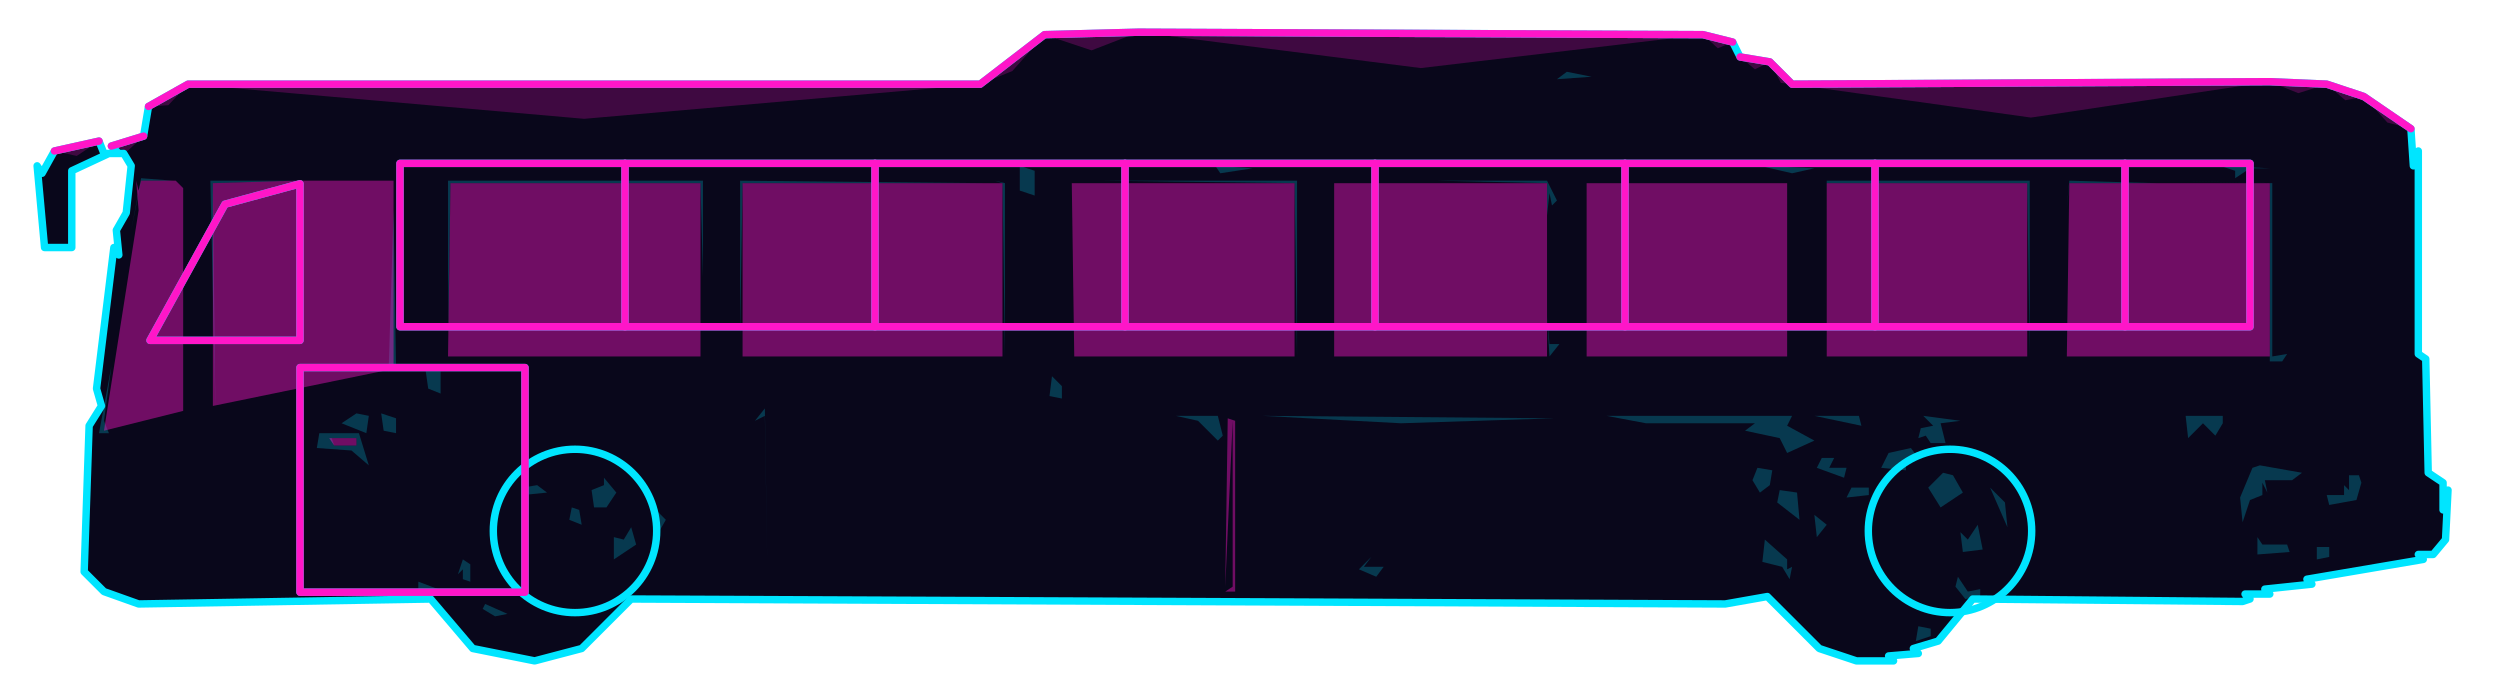
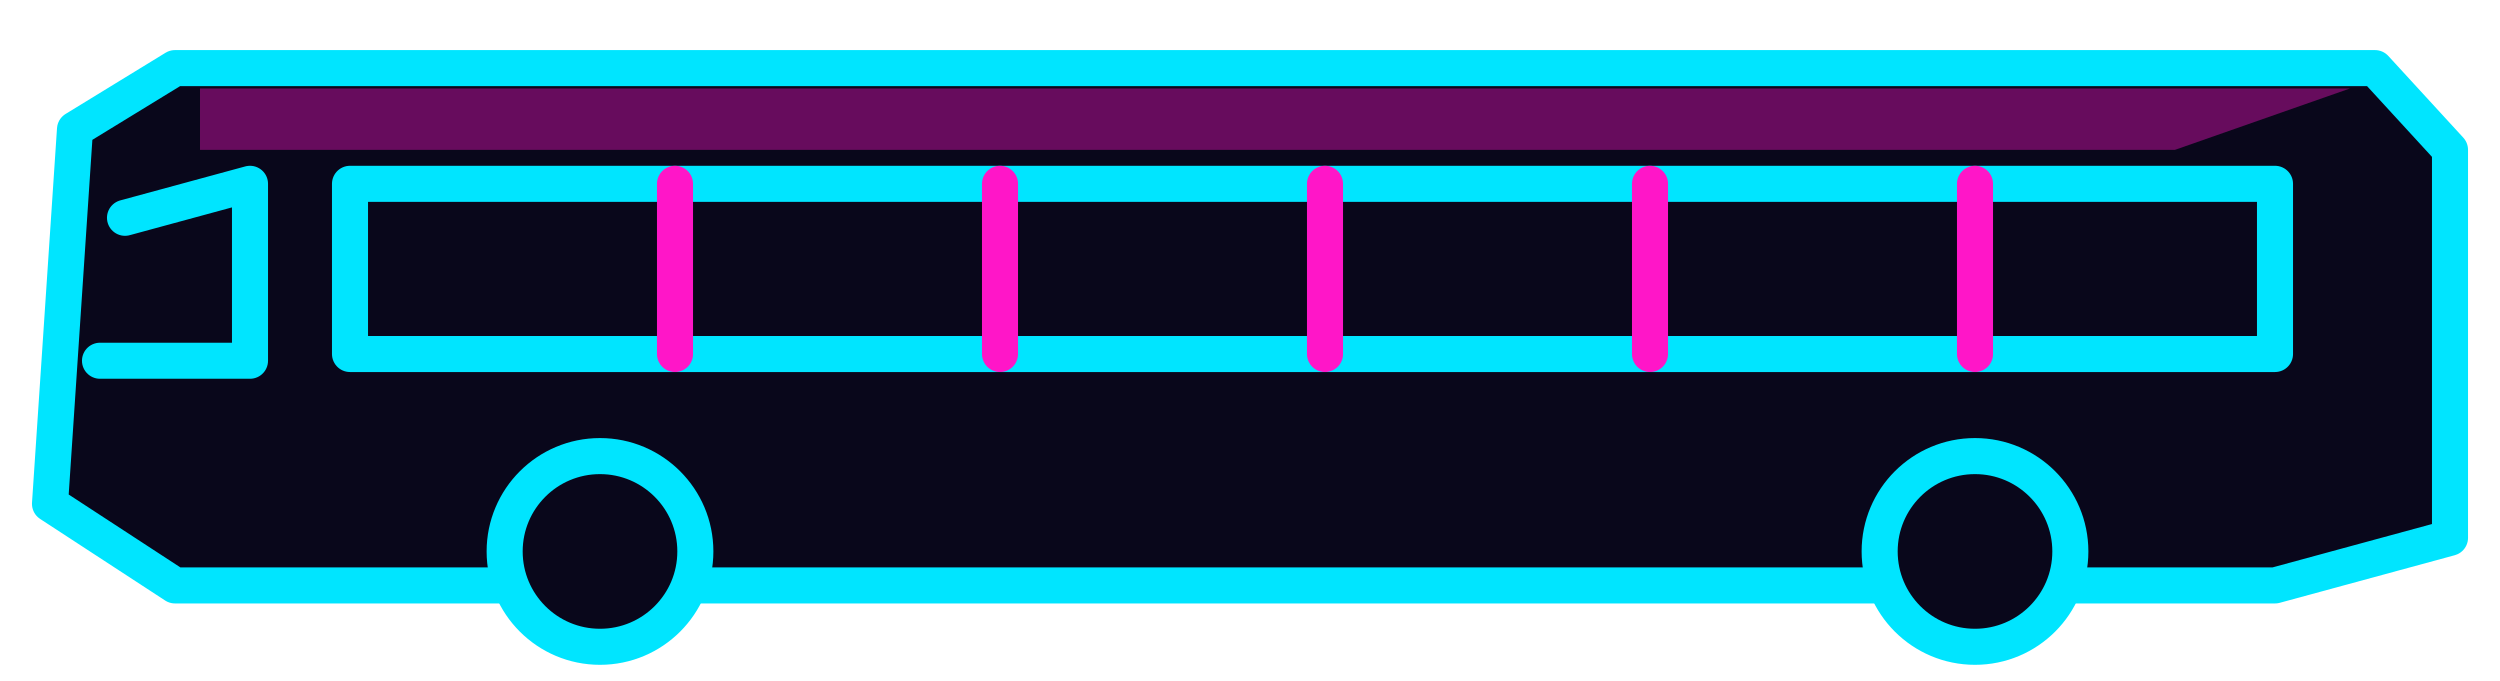
- <svg xmlns="http://www.w3.org/2000/svg" width="1010" height="275" viewBox="0 0 1010 275">
-   <path fill="#09071b" fill-rule="evenodd" d="M460,13 688,14 700,17 703,23 715,25 724,34 917,33 940,34 955,39 974,52 975,67 977,61 977,143 980,145 981,191 987,195 987,206 989,198 988,218 983,224 977,224 979,226 932,234 934,236 915,238 917,240 907,240 909,242 906,243 797,242 783,259 773,262 775,264 763,265 765,267 750,267 735,262 714,241 697,244 255,242 235,262 216,267 191,262 174,242 56,244 42,239 34,231 36,172 41,164 39,157 46,100 48,103 47,93 51,86 53,67 50,62 44,62 29,69 29,100 18,100 15,67 17,70 22,61 40,57 42,62 48,62 45,59 58,55 60,43 76,34 396,34 422,14Z" />
-   <path fill="#00e5ff" fill-opacity="0.23" fill-rule="evenodd" d="M633,29 643,31 629,32ZM414,62 414,66 271,66 414,65ZM412,67 418,69 418,79 412,77ZM491,67 506,68 493,70ZM711,67 733,68 724,70ZM897,67 917,68 909,68 903,72 903,69ZM57,72 70,73 57,73 53,93ZM85,73 119,73 86,74 87,165ZM181,73 284,73 284,112 283,74 182,74 181,133ZM299,73 397,74 300,74 299,136ZM402,73 406,74 406,144 405,74ZM446,73 524,73 524,144 523,74ZM581,73 625,73 629,81 627,83 626,78 625,87 625,74ZM738,73 820,73 820,144 819,74 738,74 737,144ZM836,73 871,74 836,74 835,84ZM872,73 918,74 918,144 924,143 922,146 917,146 917,74ZM159,85 160,149 157,150ZM625,128 626,139 630,139 626,144ZM45,148 42,170 44,175 40,175ZM172,150 178,150 178,159 173,157ZM425,152 429,156 429,161 424,160ZM309,165 310,230 309,168 305,170ZM144,167 149,168 148,175 138,171ZM154,167 160,169 160,175 155,174ZM475,168 492,168 494,176 492,178 484,170ZM510,168 628,169 566,171ZM649,168 724,168 722,172 733,178 722,183 719,177 705,174 709,171 665,171ZM733,168 751,168 752,172ZM777,168 792,170 784,171 786,179 780,179 778,176 775,177 776,173 781,172ZM883,168 898,168 898,171 895,176 890,171 884,177ZM129,175 145,175 149,188 142,182 128,181ZM134,177 135,180 144,180 144,177ZM772,181 775,185 770,187 770,190 760,189 763,183ZM736,185 741,185 739,189 746,189 745,193 734,189ZM913,188 930,191 926,194 915,194 916,199 914,195 914,200 909,202 906,211 905,201 910,189ZM710,189 716,190 715,196 711,199 708,194ZM785,191 789,192 793,199 784,205 779,197ZM949,192 953,192 954,195 952,202 941,204 940,200 947,200 947,196 949,198ZM244,193 249,199 245,205 240,205 239,198 244,196ZM217,196 221,199 211,200 211,197ZM748,197 755,197 755,200 746,201ZM804,197 810,203 811,213ZM719,198 726,199 727,210 718,203ZM231,205 234,206 235,212 230,210ZM264,205 269,210 265,217ZM733,208 738,212 734,217ZM799,212 801,222 793,223 792,215 795,218ZM255,213 257,220 248,226 248,217 252,218ZM912,217 914,220 924,220 925,223 912,224ZM713,218 722,226 722,230 724,229 723,234 720,229 712,227ZM936,221 941,221 941,225 936,226ZM554,225 551,229 559,229 556,233 549,230ZM187,226 190,228 190,235 187,234 187,230 185,232ZM791,233 795,239 800,238 800,241 794,242 790,237ZM169,235 177,238 169,240ZM196,244 205,248 200,249 195,246ZM775,253 780,254 780,257 774,259Z" />
-   <path fill="#ff16c8" fill-opacity="0.42" fill-rule="evenodd" d="M55,73 56,77 57,73 71,73 74,76 74,166 42,174 56,85ZM119,73 159,73 159,149 86,164 86,74ZM182,74 283,74 283,144 181,144ZM300,74 405,74 405,144 300,144ZM433,74 523,74 523,144 434,144ZM539,74 625,74 625,144 539,144ZM641,74 722,74 722,144 641,144ZM738,74 819,74 819,144 738,144ZM836,74 917,74 917,144 835,144ZM496,169 499,170 499,239 495,239 498,237 498,170 495,237ZM133,177 144,177 144,180 135,180Z" />
-   <defs>
-     <clipPath id="body">
-       <path fill-rule="evenodd" d="M460,13 688,14 700,17 703,23 715,25 724,34 917,33 940,34 955,39 974,52 975,67 977,61 977,143 980,145 981,191 987,195 987,206 989,198 988,218 983,224 977,224 979,226 932,234 934,236 915,238 917,240 907,240 909,242 906,243 797,242 783,259 773,262 775,264 763,265 765,267 750,267 735,262 714,241 697,244 255,242 235,262 216,267 191,262 174,242 56,244 42,239 34,231 36,172 41,164 39,157 46,100 48,103 47,93 51,86 53,67 50,62 44,62 29,69 29,100 18,100 15,67 17,70 22,61 40,57 42,62 48,62 45,59 58,55 60,43 76,34 396,34 422,14Z" />
-     </clipPath>
-   </defs>
-   <path fill="#ff16c8" fill-opacity="0.22" clip-path="url(#body)" d="M460,13 688,14 574,27.5ZM688,14 700,17 694,19.5ZM703,23 715,25 709,28ZM715,25 724,34 719.5,33.5ZM724,34 917,33 820.5,47.5ZM917,33 940,34 928.5,37.64ZM940,34 955,39 947.5,40.5ZM955,39 974,52 964.5,49.5ZM22,61 40,57 31,63ZM45,59 58,55 51.5,61ZM60,43 76,34 68,42.5ZM76,34 396,34 236,48ZM396,34 422,14 409,28.68ZM422,14 460,13 441,20.34Z" />
-   <g fill="none" stroke="#00e5ff" stroke-width="3" stroke-linecap="round" stroke-linejoin="round">
-     <path d="M460,13 688,14 700,17 703,23 715,25 724,34 917,33 940,34 955,39 974,52 975,67 977,61 977,143 980,145 981,191 987,195 987,206 989,198 988,218 983,224 977,224 979,226 932,234 934,236 915,238 917,240 907,240 909,242 906,243 797,242 783,259 773,262 775,264 763,265 765,267 750,267 735,262 714,241 697,244 255,242 235,262 216,267 191,262 174,242 56,244 42,239 34,231 36,172 41,164 39,157 46,100 48,103 47,93 51,86 53,67 50,62 44,62 29,69 29,100 18,100 15,67 17,70 22,61 40,57 42,62 48,62 45,59 58,55 60,43 76,34 396,34 422,14Z" />
-     <circle cx="232.3" cy="214.5" r="33" />
-     <circle cx="787.8" cy="214.5" r="33" />
-     <path d="M161.6,66 909,66 909,132 161.6,132Z" />
-     <path d="M252.5,66 252.5,132" />
-     <path d="M353.5,66 353.5,132" />
-     <path d="M454.5,66 454.5,132" />
-     <path d="M555.5,66 555.5,132" />
-     <path d="M656.5,66 656.5,132" />
-     <path d="M757.5,66 757.5,132" />
-     <path d="M858.5,66 858.5,132" />
-     <path d="M90.9,82.5 60.6,137.5 121.2,137.5 121.2,74.25Z" />
-     <path d="M121.2,148.5 121.2,239.25 212.1,239.25 212.1,148.5Z" />
-   </g>
-   <g fill="none" stroke="#ff16c8" stroke-width="3" stroke-linecap="round" stroke-linejoin="round">
-     <path d="M161.6,66 909,66 909,132 161.6,132Z" />
-     <path d="M252.5,66 252.5,132" />
-     <path d="M353.5,66 353.5,132" />
-     <path d="M454.5,66 454.5,132" />
-     <path d="M555.5,66 555.5,132" />
-     <path d="M656.5,66 656.5,132" />
-     <path d="M757.5,66 757.5,132" />
-     <path d="M858.5,66 858.5,132" />
-     <path d="M90.9,82.5 60.6,137.5 121.2,137.5 121.2,74.25Z" />
-     <path d="M121.2,148.5 121.2,239.25 212.1,239.25 212.1,148.5Z" />
-   </g>
-   <path fill="none" stroke="#ff16c8" stroke-width="3" stroke-linecap="round" d="M460,13 688,14M688,14 700,17M703,23 715,25M715,25 724,34M724,34 917,33M917,33 940,34M940,34 955,39M955,39 974,52M22,61 40,57M45,59 58,55M60,43 76,34M76,34 396,34M396,34 422,14M422,14 460,13" />
+ <svg xmlns="http://www.w3.org/2000/svg" width="156" height="42.48" viewBox="0 0 156 42.48">
+   <path fill="#09071b" stroke="#00e5ff" stroke-width="2.25" stroke-linejoin="round" stroke-linecap="round" d="M4.68,8.07 10.92,4.25 148.20,4.25 152.88,9.35 152.88,33.56 141.96,36.53 10.92,36.53 3.12,31.44Z" />
+   <path fill="#ff16c8" fill-opacity="0.38" d="M12.48,5.52 146.64,5.52 135.72,9.35 12.48,9.35Z" />
+   <path fill="none" stroke="#00e5ff" stroke-width="2.25" stroke-linejoin="round" stroke-linecap="round" d="M21.84,11.47 141.96,11.47 141.96,22.09 21.84,22.09 21.84,11.47" />
+   <path fill="none" stroke="#ff16c8" stroke-width="2.25" stroke-linejoin="round" stroke-linecap="round" d="M42.12,11.47 42.12,22.09" />
+   <path fill="none" stroke="#ff16c8" stroke-width="2.25" stroke-linejoin="round" stroke-linecap="round" d="M62.40,11.47 62.40,22.09" />
+   <path fill="none" stroke="#ff16c8" stroke-width="2.25" stroke-linejoin="round" stroke-linecap="round" d="M82.68,11.47 82.68,22.09" />
+   <path fill="none" stroke="#ff16c8" stroke-width="2.25" stroke-linejoin="round" stroke-linecap="round" d="M102.96,11.47 102.96,22.09" />
+   <path fill="none" stroke="#ff16c8" stroke-width="2.25" stroke-linejoin="round" stroke-linecap="round" d="M123.24,11.47 123.24,22.09" />
+   <path fill="none" stroke="#00e5ff" stroke-width="2.25" stroke-linejoin="round" stroke-linecap="round" d="M7.80,13.59 15.60,11.47 15.60,22.51 6.24,22.51" />
+   <circle cx="37.44" cy="34.41" r="5.95" fill="#09071b" stroke="#00e5ff" stroke-width="2.25" />
+   <circle cx="123.24" cy="34.41" r="5.95" fill="#09071b" stroke="#00e5ff" stroke-width="2.25" />
</svg>
